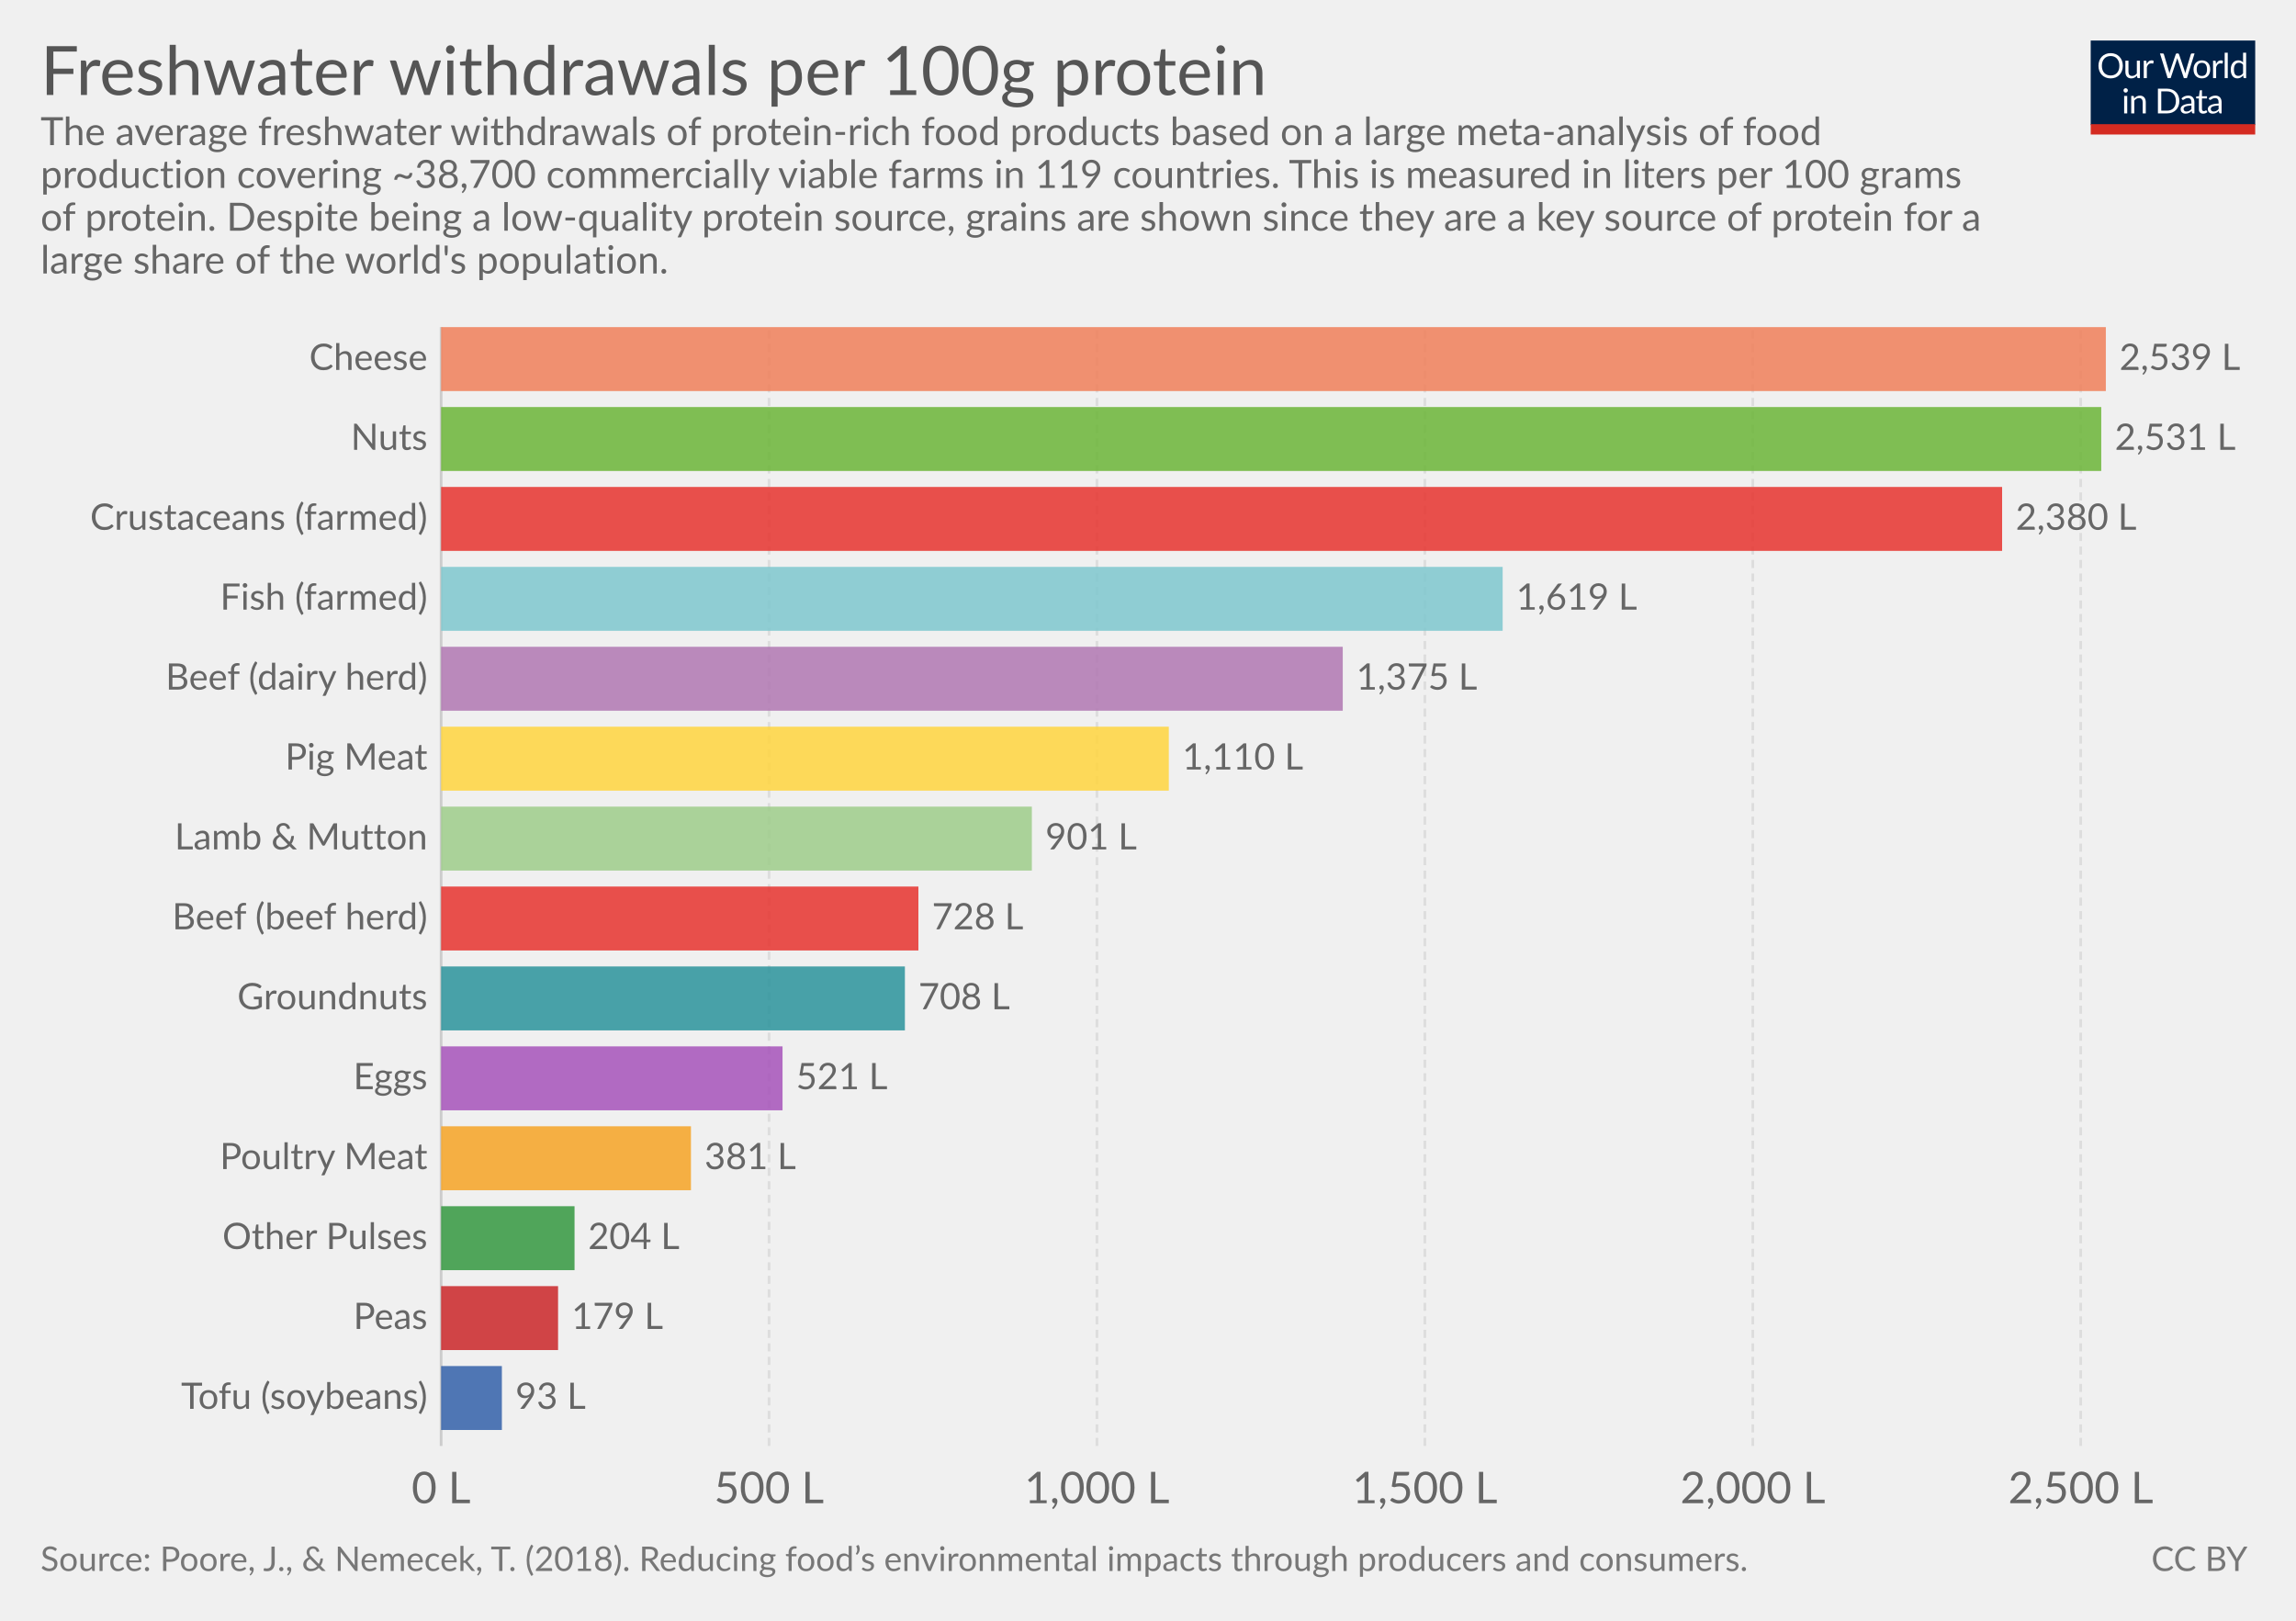
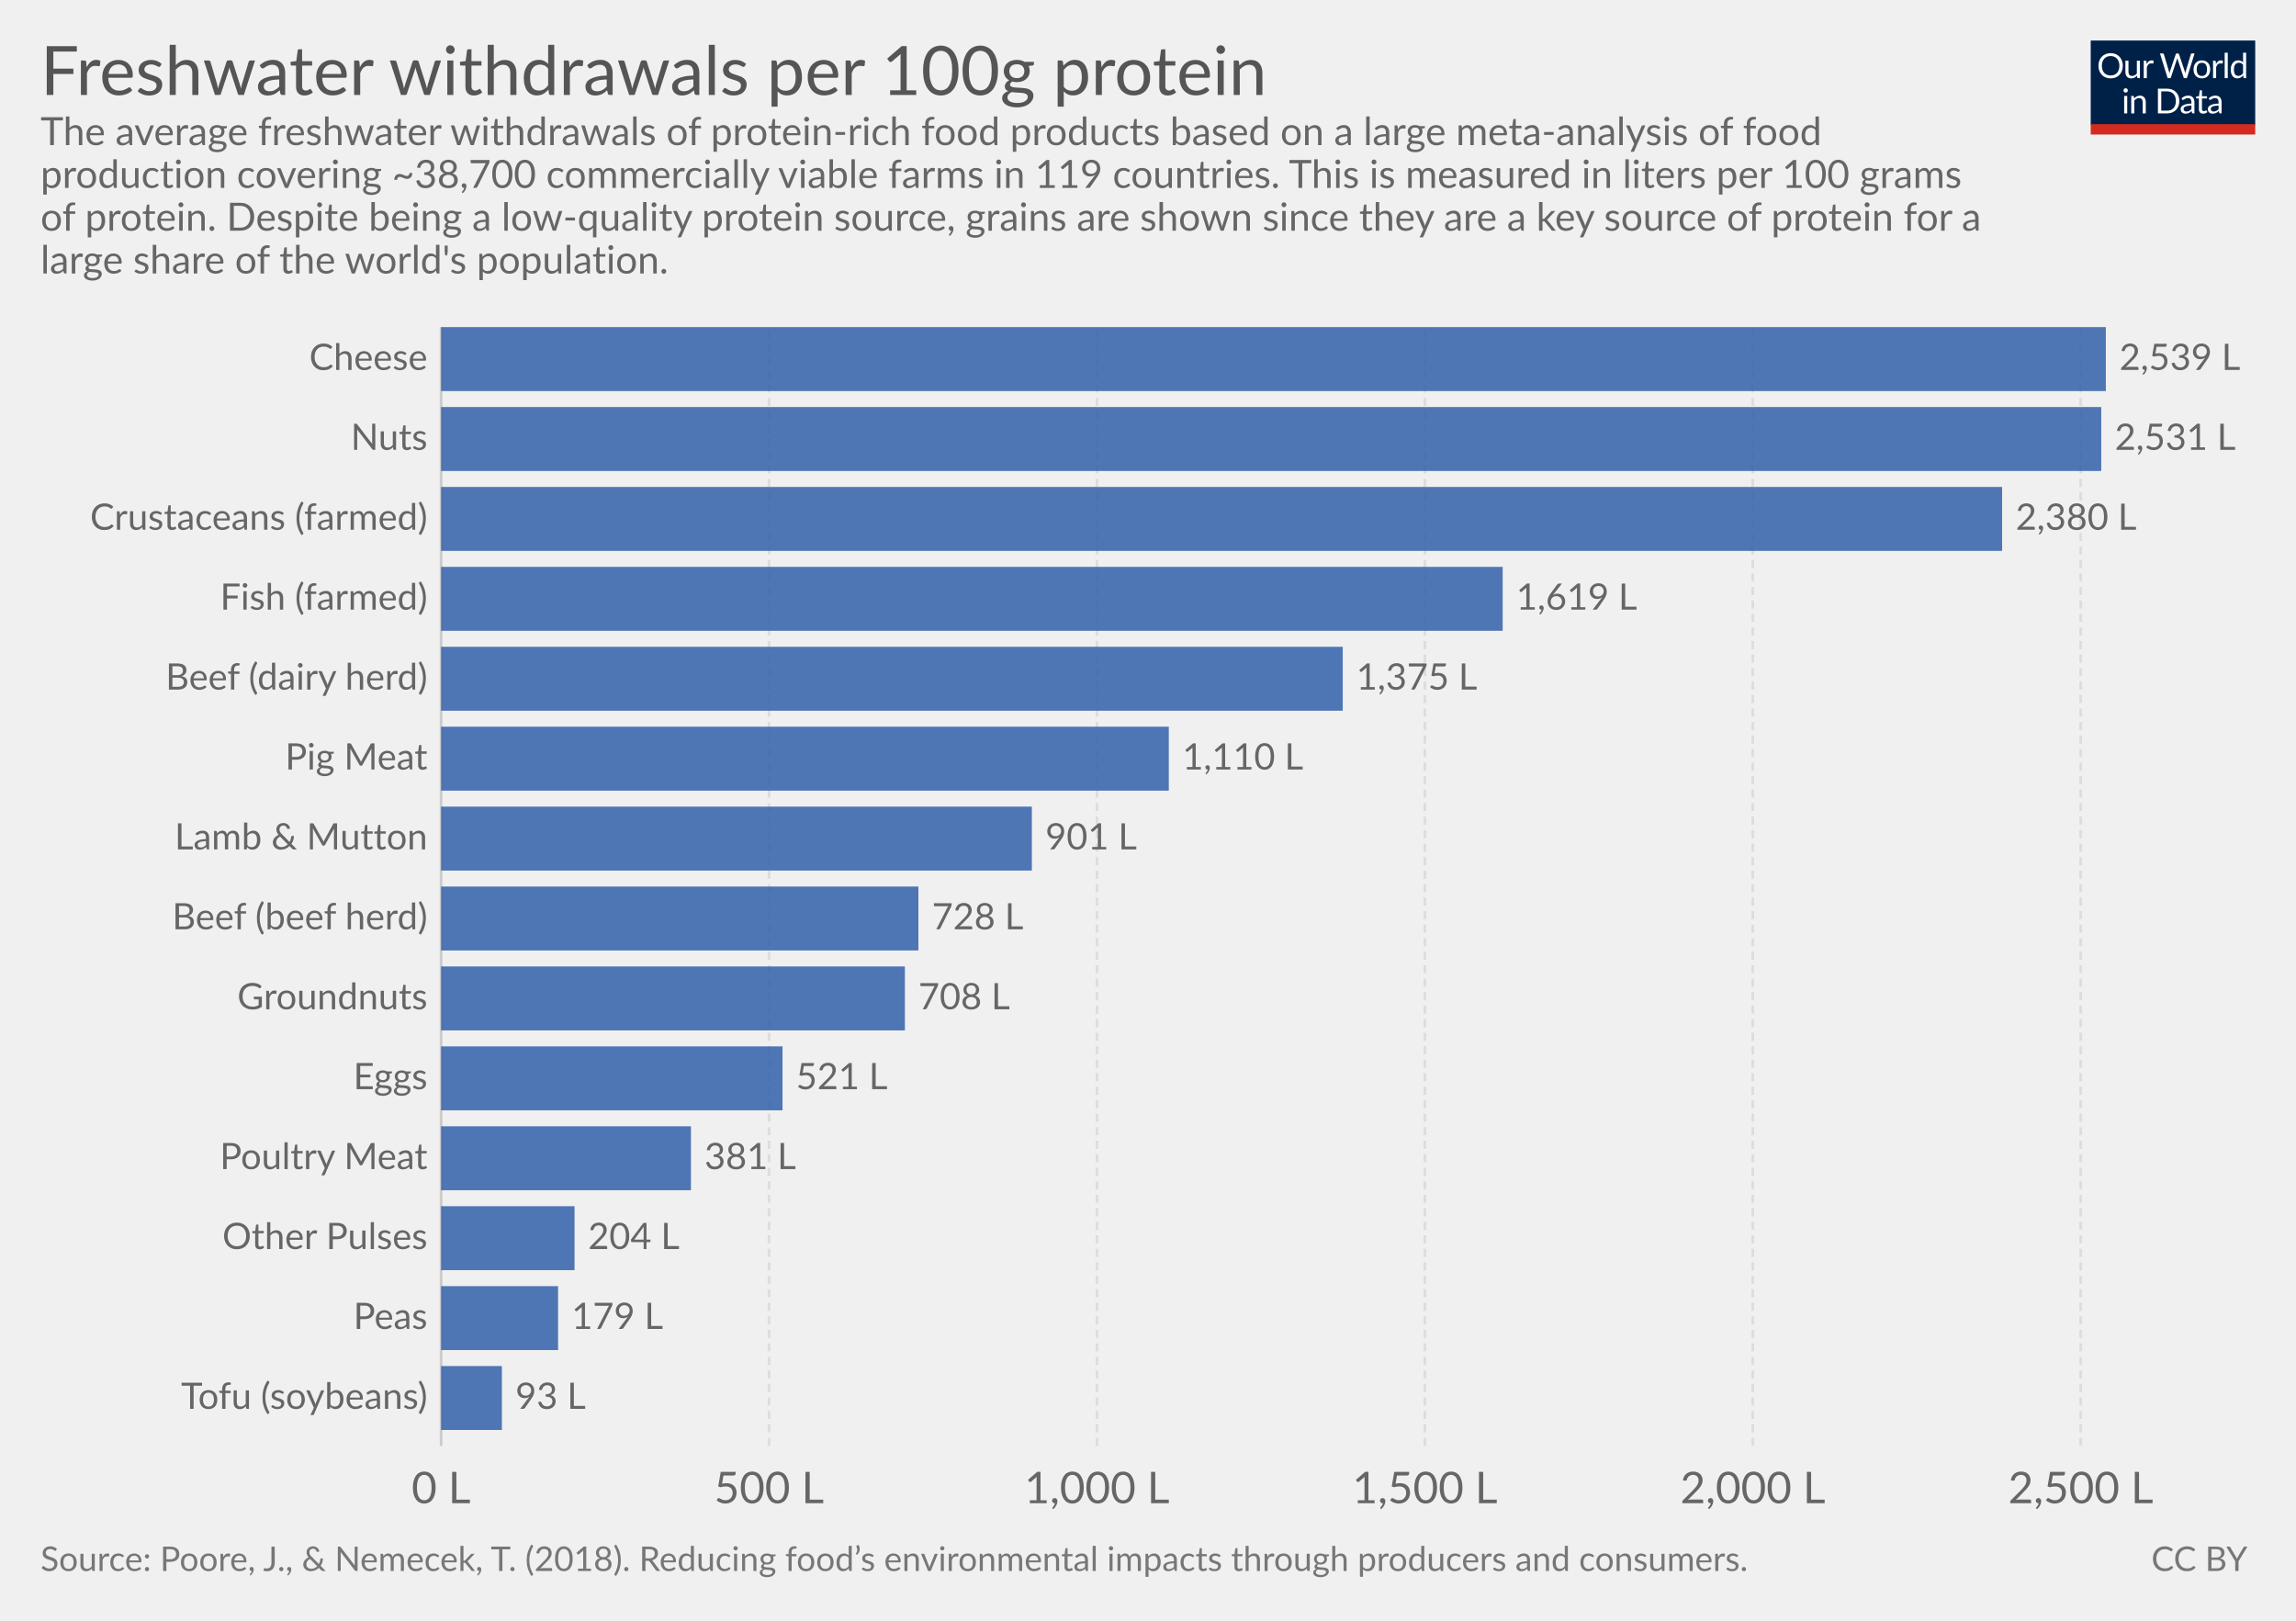
<svg xmlns="http://www.w3.org/2000/svg" version="1.1" style="font-family:Lato, 'Helvetica Neue', Helvetica, Arial, sans-serif;font-size:18px;background-color:white;text-rendering:optimizeLegibility;-webkit-font-smoothing:antialiased" width="850" height="600">
  <g class="HeaderView">
    <g transform="translate(774, 15) scale(0.29)">
      <svg width="210" height="120" viewBox="0 0 210 120" fill="none">
        <g clip-path="url(#clip0)">
          <path d="M0 0H210V107.89H0V0Z" fill="#002147" />
          <path d="M40.979 32.248C40.979 34.609 40.605 36.78 39.857 38.76C39.109 40.725 38.053 42.419 36.689 43.842C35.325 45.265 33.682 46.372 31.761 47.164C29.854 47.941 27.742 48.33 25.425 48.33C23.107 48.33 20.995 47.941 19.089 47.164C17.182 46.372 15.547 45.265 14.183 43.842C12.819 42.419 11.763 40.725 11.015 38.76C10.267 36.78 9.893 34.609 9.893 32.248C9.893 29.887 10.267 27.723 11.015 25.758C11.763 23.778 12.819 22.077 14.183 20.654C15.547 19.217 17.182 18.102 19.089 17.31C20.995 16.518 23.107 16.122 25.425 16.122C27.742 16.122 29.854 16.518 31.761 17.31C33.682 18.102 35.325 19.217 36.689 20.654C38.053 22.077 39.109 23.778 39.857 25.758C40.605 27.723 40.979 29.887 40.979 32.248ZM36.601 32.248C36.601 30.312 36.337 28.574 35.809 27.034C35.281 25.494 34.533 24.196 33.565 23.14C32.597 22.069 31.423 21.248 30.045 20.676C28.666 20.104 27.126 19.818 25.425 19.818C23.738 19.818 22.205 20.104 20.827 20.676C19.448 21.248 18.267 22.069 17.285 23.14C16.317 24.196 15.569 25.494 15.041 27.034C14.513 28.574 14.249 30.312 14.249 32.248C14.249 34.184 14.513 35.922 15.041 37.462C15.569 38.987 16.317 40.285 17.285 41.356C18.267 42.412 19.448 43.226 20.827 43.798C22.205 44.355 23.738 44.634 25.425 44.634C27.126 44.634 28.666 44.355 30.045 43.798C31.423 43.226 32.597 42.412 33.565 41.356C34.533 40.285 35.281 38.987 35.809 37.462C36.337 35.922 36.601 34.184 36.601 32.248ZM62.823 25.714V48H60.491C59.934 48 59.582 47.729 59.435 47.186L59.127 44.788C58.159 45.859 57.074 46.724 55.871 47.384C54.669 48.029 53.29 48.352 51.735 48.352C50.518 48.352 49.44 48.154 48.501 47.758C47.577 47.347 46.8 46.775 46.169 46.042C45.539 45.309 45.062 44.421 44.739 43.38C44.431 42.339 44.277 41.187 44.277 39.926V25.714H48.193V39.926C48.193 41.613 48.575 42.918 49.337 43.842C50.115 44.766 51.295 45.228 52.879 45.228C54.038 45.228 55.116 44.957 56.113 44.414C57.125 43.857 58.057 43.094 58.907 42.126V25.714H62.823ZM71.43 30.18C72.135 28.655 73 27.467 74.027 26.616C75.053 25.751 76.307 25.318 77.789 25.318C78.258 25.318 78.705 25.369 79.131 25.472C79.571 25.575 79.959 25.736 80.297 25.956L80.011 28.882C79.923 29.249 79.703 29.432 79.351 29.432C79.145 29.432 78.845 29.388 78.449 29.3C78.053 29.212 77.605 29.168 77.107 29.168C76.403 29.168 75.772 29.271 75.215 29.476C74.672 29.681 74.181 29.989 73.741 30.4C73.315 30.796 72.927 31.295 72.575 31.896C72.237 32.483 71.929 33.157 71.651 33.92V48H67.713V25.714H69.957C70.382 25.714 70.675 25.795 70.837 25.956C70.998 26.117 71.108 26.396 71.167 26.792L71.43 30.18ZM132.589 16.474L122.755 48H118.927L110.941 23.954C110.867 23.719 110.794 23.47 110.721 23.206C110.662 22.942 110.596 22.663 110.523 22.37C110.449 22.663 110.376 22.942 110.303 23.206C110.23 23.47 110.156 23.719 110.083 23.954L102.053 48H98.225L88.391 16.474H91.933C92.314 16.474 92.629 16.569 92.879 16.76C93.143 16.951 93.311 17.193 93.385 17.486L99.897 39.398C99.999 39.794 100.095 40.219 100.183 40.674C100.285 41.129 100.381 41.613 100.469 42.126C100.571 41.613 100.674 41.129 100.777 40.674C100.894 40.205 101.019 39.779 101.151 39.398L108.565 17.486C108.653 17.237 108.821 17.009 109.071 16.804C109.335 16.584 109.65 16.474 110.017 16.474H111.249C111.63 16.474 111.938 16.569 112.173 16.76C112.407 16.951 112.583 17.193 112.701 17.486L120.093 39.398C120.225 39.779 120.342 40.19 120.445 40.63C120.562 41.07 120.672 41.532 120.775 42.016C120.848 41.532 120.929 41.07 121.017 40.63C121.105 40.19 121.2 39.779 121.303 39.398L127.837 17.486C127.91 17.222 128.072 16.987 128.321 16.782C128.585 16.577 128.9 16.474 129.267 16.474H132.589ZM141.94 25.362C143.568 25.362 145.034 25.633 146.34 26.176C147.645 26.719 148.76 27.489 149.684 28.486C150.608 29.483 151.312 30.693 151.796 32.116C152.294 33.524 152.544 35.101 152.544 36.846C152.544 38.606 152.294 40.19 151.796 41.598C151.312 43.006 150.608 44.209 149.684 45.206C148.76 46.203 147.645 46.973 146.34 47.516C145.034 48.044 143.568 48.308 141.94 48.308C140.297 48.308 138.816 48.044 137.496 47.516C136.19 46.973 135.076 46.203 134.152 45.206C133.228 44.209 132.516 43.006 132.018 41.598C131.534 40.19 131.292 38.606 131.292 36.846C131.292 35.101 131.534 33.524 132.018 32.116C132.516 30.693 133.228 29.483 134.152 28.486C135.076 27.489 136.19 26.719 137.496 26.176C138.816 25.633 140.297 25.362 141.94 25.362ZM141.94 45.25C144.14 45.25 145.782 44.517 146.868 43.05C147.953 41.569 148.496 39.508 148.496 36.868C148.496 34.213 147.953 32.145 146.868 30.664C145.782 29.183 144.14 28.442 141.94 28.442C140.825 28.442 139.85 28.633 139.014 29.014C138.192 29.395 137.503 29.945 136.946 30.664C136.403 31.383 135.992 32.27 135.714 33.326C135.45 34.367 135.318 35.548 135.318 36.868C135.318 39.508 135.86 41.569 136.946 43.05C138.046 44.517 139.71 45.25 141.94 45.25ZM159.908 30.18C160.612 28.655 161.478 27.467 162.504 26.616C163.531 25.751 164.785 25.318 166.266 25.318C166.736 25.318 167.183 25.369 167.608 25.472C168.048 25.575 168.437 25.736 168.774 25.956L168.488 28.882C168.4 29.249 168.18 29.432 167.828 29.432C167.623 29.432 167.322 29.388 166.926 29.3C166.53 29.212 166.083 29.168 165.584 29.168C164.88 29.168 164.25 29.271 163.692 29.476C163.15 29.681 162.658 29.989 162.218 30.4C161.793 30.796 161.404 31.295 161.052 31.896C160.715 32.483 160.407 33.157 160.128 33.92V48H156.19V25.714H158.434C158.86 25.714 159.153 25.795 159.314 25.956C159.476 26.117 159.586 26.396 159.644 26.792L159.908 30.18ZM174.946 15.594V48H171.03V15.594H174.946ZM194.496 31.016C193.763 30.033 192.971 29.351 192.12 28.97C191.269 28.574 190.316 28.376 189.26 28.376C187.192 28.376 185.601 29.117 184.486 30.598C183.371 32.079 182.814 34.191 182.814 36.934C182.814 38.386 182.939 39.633 183.188 40.674C183.437 41.701 183.804 42.551 184.288 43.226C184.772 43.886 185.366 44.37 186.07 44.678C186.774 44.986 187.573 45.14 188.468 45.14C189.759 45.14 190.881 44.847 191.834 44.26C192.802 43.673 193.689 42.845 194.496 41.774V31.016ZM198.412 15.594V48H196.08C195.523 48 195.171 47.729 195.024 47.186L194.672 44.48C193.719 45.624 192.633 46.548 191.416 47.252C190.199 47.956 188.791 48.308 187.192 48.308C185.916 48.308 184.757 48.066 183.716 47.582C182.675 47.083 181.787 46.357 181.054 45.404C180.321 44.451 179.756 43.263 179.36 41.84C178.964 40.417 178.766 38.782 178.766 36.934C178.766 35.291 178.986 33.766 179.426 32.358C179.866 30.935 180.497 29.703 181.318 28.662C182.139 27.621 183.144 26.807 184.332 26.22C185.535 25.619 186.884 25.318 188.38 25.318C189.744 25.318 190.91 25.553 191.878 26.022C192.861 26.477 193.733 27.115 194.496 27.936V15.594H198.412ZM46.614 70.714V93H42.698V70.714H46.614ZM47.45 63.718C47.45 64.099 47.369 64.459 47.208 64.796C47.061 65.119 46.856 65.412 46.592 65.676C46.343 65.925 46.042 66.123 45.69 66.27C45.352 66.417 44.993 66.49 44.612 66.49C44.23 66.49 43.871 66.417 43.534 66.27C43.211 66.123 42.925 65.925 42.676 65.676C42.426 65.412 42.228 65.119 42.082 64.796C41.935 64.459 41.862 64.099 41.862 63.718C41.862 63.337 41.935 62.977 42.082 62.64C42.228 62.288 42.426 61.987 42.676 61.738C42.925 61.474 43.211 61.269 43.534 61.122C43.871 60.975 44.23 60.902 44.612 60.902C44.993 60.902 45.352 60.975 45.69 61.122C46.042 61.269 46.343 61.474 46.592 61.738C46.856 61.987 47.061 62.288 47.208 62.64C47.369 62.977 47.45 63.337 47.45 63.718ZM55.424 73.948C55.908 73.405 56.422 72.914 56.964 72.474C57.507 72.034 58.079 71.66 58.68 71.352C59.296 71.029 59.941 70.787 60.616 70.626C61.306 70.45 62.046 70.362 62.838 70.362C64.055 70.362 65.126 70.567 66.05 70.978C66.989 71.374 67.766 71.946 68.382 72.694C69.013 73.427 69.49 74.315 69.812 75.356C70.135 76.397 70.296 77.549 70.296 78.81V93H66.358V78.81C66.358 77.123 65.969 75.818 65.192 74.894C64.43 73.955 63.264 73.486 61.694 73.486C60.535 73.486 59.45 73.765 58.438 74.322C57.441 74.879 56.517 75.635 55.666 76.588V93H51.728V70.714H54.082C54.639 70.714 54.984 70.985 55.116 71.528L55.424 73.948ZM113.129 77.248C113.129 79.609 112.755 81.758 112.007 83.694C111.259 85.63 110.203 87.287 108.839 88.666C107.475 90.045 105.832 91.115 103.911 91.878C102.004 92.626 99.892 93 97.575 93H85.805V61.474H97.575C99.892 61.474 102.004 61.855 103.911 62.618C105.832 63.366 107.475 64.437 108.839 65.83C110.203 67.209 111.259 68.866 112.007 70.802C112.755 72.738 113.129 74.887 113.129 77.248ZM108.751 77.248C108.751 75.312 108.487 73.581 107.959 72.056C107.431 70.531 106.683 69.24 105.715 68.184C104.747 67.128 103.574 66.321 102.195 65.764C100.816 65.207 99.276 64.928 97.575 64.928H90.073V89.546H97.575C99.276 89.546 100.816 89.267 102.195 88.71C103.574 88.153 104.747 87.353 105.715 86.312C106.683 85.256 107.431 83.965 107.959 82.44C108.487 80.915 108.751 79.184 108.751 77.248ZM128.553 82.968C126.749 83.027 125.209 83.173 123.933 83.408C122.672 83.628 121.638 83.921 120.831 84.288C120.039 84.655 119.46 85.087 119.093 85.586C118.741 86.085 118.565 86.642 118.565 87.258C118.565 87.845 118.661 88.351 118.851 88.776C119.042 89.201 119.299 89.553 119.621 89.832C119.959 90.096 120.347 90.294 120.787 90.426C121.242 90.543 121.726 90.602 122.239 90.602C122.929 90.602 123.559 90.536 124.131 90.404C124.703 90.257 125.239 90.052 125.737 89.788C126.251 89.524 126.735 89.209 127.189 88.842C127.659 88.475 128.113 88.057 128.553 87.588V82.968ZM115.903 73.86C117.135 72.672 118.463 71.785 119.885 71.198C121.308 70.611 122.885 70.318 124.615 70.318C125.862 70.318 126.969 70.523 127.937 70.934C128.905 71.345 129.719 71.917 130.379 72.65C131.039 73.383 131.538 74.271 131.875 75.312C132.213 76.353 132.381 77.497 132.381 78.744V93H130.643C130.262 93 129.969 92.941 129.763 92.824C129.558 92.692 129.397 92.443 129.279 92.076L128.839 89.964C128.253 90.507 127.681 90.991 127.123 91.416C126.566 91.827 125.979 92.179 125.363 92.472C124.747 92.751 124.087 92.963 123.383 93.11C122.694 93.271 121.924 93.352 121.073 93.352C120.208 93.352 119.394 93.235 118.631 93C117.869 92.751 117.201 92.384 116.629 91.9C116.072 91.416 115.625 90.807 115.287 90.074C114.965 89.326 114.803 88.446 114.803 87.434C114.803 86.554 115.045 85.711 115.529 84.904C116.013 84.083 116.798 83.357 117.883 82.726C118.969 82.095 120.384 81.582 122.129 81.186C123.875 80.775 126.016 80.541 128.553 80.482V78.744C128.553 77.013 128.179 75.708 127.431 74.828C126.683 73.933 125.591 73.486 124.153 73.486C123.185 73.486 122.371 73.611 121.711 73.86C121.066 74.095 120.501 74.366 120.017 74.674C119.548 74.967 119.137 75.239 118.785 75.488C118.448 75.723 118.111 75.84 117.773 75.84C117.509 75.84 117.282 75.774 117.091 75.642C116.901 75.495 116.739 75.319 116.607 75.114L115.903 73.86ZM143.568 93.352C141.808 93.352 140.451 92.861 139.498 91.878C138.559 90.895 138.09 89.48 138.09 87.632V73.992H135.406C135.171 73.992 134.973 73.926 134.812 73.794C134.65 73.647 134.57 73.427 134.57 73.134V71.572L138.222 71.11L139.124 64.224C139.168 64.004 139.263 63.828 139.41 63.696C139.571 63.549 139.776 63.476 140.026 63.476H142.006V71.154H148.452V73.992H142.006V87.368C142.006 88.307 142.233 89.003 142.688 89.458C143.142 89.913 143.729 90.14 144.448 90.14C144.858 90.14 145.21 90.089 145.504 89.986C145.812 89.869 146.076 89.744 146.296 89.612C146.516 89.48 146.699 89.363 146.846 89.26C147.007 89.143 147.146 89.084 147.264 89.084C147.469 89.084 147.652 89.209 147.814 89.458L148.958 91.328C148.283 91.959 147.469 92.457 146.516 92.824C145.562 93.176 144.58 93.352 143.568 93.352ZM163.253 82.968C161.449 83.027 159.909 83.173 158.633 83.408C157.372 83.628 156.338 83.921 155.531 84.288C154.739 84.655 154.16 85.087 153.793 85.586C153.441 86.085 153.265 86.642 153.265 87.258C153.265 87.845 153.36 88.351 153.551 88.776C153.742 89.201 153.998 89.553 154.321 89.832C154.658 90.096 155.047 90.294 155.487 90.426C155.942 90.543 156.426 90.602 156.939 90.602C157.628 90.602 158.259 90.536 158.831 90.404C159.403 90.257 159.938 90.052 160.437 89.788C160.95 89.524 161.434 89.209 161.889 88.842C162.358 88.475 162.813 88.057 163.253 87.588V82.968ZM150.603 73.86C151.835 72.672 153.162 71.785 154.585 71.198C156.008 70.611 157.584 70.318 159.315 70.318C160.562 70.318 161.669 70.523 162.637 70.934C163.605 71.345 164.419 71.917 165.079 72.65C165.739 73.383 166.238 74.271 166.575 75.312C166.912 76.353 167.081 77.497 167.081 78.744V93H165.343C164.962 93 164.668 92.941 164.463 92.824C164.258 92.692 164.096 92.443 163.979 92.076L163.539 89.964C162.952 90.507 162.38 90.991 161.823 91.416C161.266 91.827 160.679 92.179 160.063 92.472C159.447 92.751 158.787 92.963 158.083 93.11C157.394 93.271 156.624 93.352 155.773 93.352C154.908 93.352 154.094 93.235 153.331 93C152.568 92.751 151.901 92.384 151.329 91.9C150.772 91.416 150.324 90.807 149.987 90.074C149.664 89.326 149.503 88.446 149.503 87.434C149.503 86.554 149.745 85.711 150.229 84.904C150.713 84.083 151.498 83.357 152.583 82.726C153.668 82.095 155.084 81.582 156.829 81.186C158.574 80.775 160.716 80.541 163.253 80.482V78.744C163.253 77.013 162.879 75.708 162.131 74.828C161.383 73.933 160.29 73.486 158.853 73.486C157.885 73.486 157.071 73.611 156.411 73.86C155.766 74.095 155.201 74.366 154.717 74.674C154.248 74.967 153.837 75.239 153.485 75.488C153.148 75.723 152.81 75.84 152.473 75.84C152.209 75.84 151.982 75.774 151.791 75.642C151.6 75.495 151.439 75.319 151.307 75.114L150.603 73.86Z" fill="white" />
          <rect y="106.789" width="210" height="13.211" fill="#D42B21" />
        </g>
        <defs>
          <clipPath id="clip0">
            <rect width="210" height="120" fill="white" />
          </clipPath>
        </defs>
      </svg>
    </g>
    <a href="https://ourworldindata.org/grapher/water-per-protein-poore" target="_blank">
      <text font-size="25.20" x="15.0" y="35.2" fill="#555">
        <tspan x="15" y="35.16">Freshwater withdrawals per 100g protein</tspan>
      </text>
    </a>
    <text font-size="14.40" x="15.0" y="53.7" fill="#666">
      <tspan x="15" y="53.72">The average freshwater withdrawals of protein-rich food products based on a large meta-analysis of food</tspan>
      <tspan x="15" y="69.56">production covering ~38,700 commercially viable farms in 119 countries. This is measured in liters per 100 grams</tspan>
      <tspan x="15" y="85.4">of protein. Despite being a low-quality protein source, grains are shown since they are a key source of protein for a</tspan>
      <tspan x="15" y="101.24">large share of the world's population.</tspan>
    </text>
  </g>
  <g class="DiscreteBarChart">
    <rect x="15" y="121.1" width="810" height="435.4" opacity="0" fill="rgba(255,255,255,0)" />
    <g class="HorizontalAxis">
      <text x="163.3" y="556.5" fill="#666" text-anchor="middle" font-size="16.2">0 L</text>
      <text x="284.7" y="556.5" fill="#666" text-anchor="middle" font-size="16.2">500 L</text>
      <text x="406.1" y="556.5" fill="#666" text-anchor="middle" font-size="16.2">1,000 L</text>
      <text x="527.5" y="556.5" fill="#666" text-anchor="middle" font-size="16.2">1,500 L</text>
      <text x="648.9" y="556.5" fill="#666" text-anchor="middle" font-size="16.2">2,000 L</text>
      <text x="770.3" y="556.5" fill="#666" text-anchor="middle" font-size="16.2">2,500 L</text>
    </g>
    <g class="AxisGridLines">
      <line x1="163.3" y1="535.30" x2="163.3" y2="121.10" stroke="#ccc" />
      <line x1="284.7" y1="535.30" x2="284.7" y2="121.10" stroke="#ddd" stroke-dasharray="3,2" />
      <line x1="406.1" y1="535.30" x2="406.1" y2="121.10" stroke="#ddd" stroke-dasharray="3,2" />
      <line x1="527.5" y1="535.30" x2="527.5" y2="121.10" stroke="#ddd" stroke-dasharray="3,2" />
      <line x1="648.9" y1="535.30" x2="648.9" y2="121.10" stroke="#ddd" stroke-dasharray="3,2" />
      <line x1="770.3" y1="535.30" x2="770.3" y2="121.10" stroke="#ddd" stroke-dasharray="3,2" />
    </g>
    <g class="bar" transform="translate(0, 132.9343)" style="transition:transform 200ms ease">
      <text x="0" y="0" transform="translate(158.257, 0)" fill="#666" dominant-baseline="middle" text-anchor="end" font-size="13.5">Cheese</text>
-       <rect x="0" y="0" transform="translate(163.3, -11.83429)" width="616.3" height="23.669" fill="#f07f59" opacity="0.85" style="transition:height 200ms ease" />
+       <rect x="0" y="0" transform="translate(163.3, -11.83429)" width="616.3" height="23.669" fill="#3360a9" opacity="0.85" style="transition:height 200ms ease" />
      <text x="0" y="0" transform="translate(784.6, 0)" fill="#666" dominant-baseline="middle" text-anchor="start" font-size="13.5">2,539 L</text>
    </g>
    <g class="bar" transform="translate(0, 162.52)" style="transition:transform 200ms ease">
      <text x="0" y="0" transform="translate(158.257, 0)" fill="#666" dominant-baseline="middle" text-anchor="end" font-size="13.5">Nuts</text>
-       <rect x="0" y="0" transform="translate(163.3, -11.83429)" width="614.6" height="23.669" fill="#6bb537" opacity="0.85" style="transition:height 200ms ease" />
+       <rect x="0" y="0" transform="translate(163.3, -11.83429)" width="614.6" height="23.669" fill="#3360a9" opacity="0.85" style="transition:height 200ms ease" />
      <text x="0" y="0" transform="translate(782.9, 0)" fill="#666" dominant-baseline="middle" text-anchor="start" font-size="13.5">2,531 L</text>
    </g>
    <g class="bar" transform="translate(0, 192.1057)" style="transition:transform 200ms ease">
      <text x="0" y="0" transform="translate(158.257, 0)" fill="#666" dominant-baseline="middle" text-anchor="end" font-size="13.5">Crustaceans (farmed)</text>
-       <rect x="0" y="0" transform="translate(163.3, -11.83429)" width="577.9" height="23.669" fill="#e6332e" opacity="0.85" style="transition:height 200ms ease" />
+       <rect x="0" y="0" transform="translate(163.3, -11.83429)" width="577.9" height="23.669" fill="#3360a9" opacity="0.85" style="transition:height 200ms ease" />
      <text x="0" y="0" transform="translate(746.2, 0)" fill="#666" dominant-baseline="middle" text-anchor="start" font-size="13.5">2,380 L</text>
    </g>
    <g class="bar" transform="translate(0, 221.6914)" style="transition:transform 200ms ease">
      <text x="0" y="0" transform="translate(158.257, 0)" fill="#666" dominant-baseline="middle" text-anchor="end" font-size="13.5">Fish (farmed)</text>
-       <rect x="0" y="0" transform="translate(163.3, -11.83429)" width="393" height="23.669" fill="#7ec7ce" opacity="0.85" style="transition:height 200ms ease" />
+       <rect x="0" y="0" transform="translate(163.3, -11.83429)" width="393" height="23.669" fill="#3360a9" opacity="0.85" style="transition:height 200ms ease" />
      <text x="0" y="0" transform="translate(561.3, 0)" fill="#666" dominant-baseline="middle" text-anchor="start" font-size="13.5">1,619 L</text>
    </g>
    <g class="bar" transform="translate(0, 251.2771)" style="transition:transform 200ms ease">
      <text x="0" y="0" transform="translate(158.257, 0)" fill="#666" dominant-baseline="middle" text-anchor="end" font-size="13.5">Beef (dairy herd)</text>
-       <rect x="0" y="0" transform="translate(163.3, -11.83429)" width="333.8" height="23.669" fill="#b077b1" opacity="0.85" style="transition:height 200ms ease" />
+       <rect x="0" y="0" transform="translate(163.3, -11.83429)" width="333.8" height="23.669" fill="#3360a9" opacity="0.85" style="transition:height 200ms ease" />
      <text x="0" y="0" transform="translate(502.1, 0)" fill="#666" dominant-baseline="middle" text-anchor="start" font-size="13.5">1,375 L</text>
    </g>
    <g class="bar" transform="translate(0, 280.8629)" style="transition:transform 200ms ease">
      <text x="0" y="0" transform="translate(158.257, 0)" fill="#666" dominant-baseline="middle" text-anchor="end" font-size="13.5">Pig Meat</text>
-       <rect x="0" y="0" transform="translate(163.3, -11.83429)" width="269.4" height="23.669" fill="#ffd53e" opacity="0.85" style="transition:height 200ms ease" />
+       <rect x="0" y="0" transform="translate(163.3, -11.83429)" width="269.4" height="23.669" fill="#3360a9" opacity="0.85" style="transition:height 200ms ease" />
      <text x="0" y="0" transform="translate(437.7, 0)" fill="#666" dominant-baseline="middle" text-anchor="start" font-size="13.5">1,110 L</text>
    </g>
    <g class="bar" transform="translate(0, 310.4486)" style="transition:transform 200ms ease">
      <text x="0" y="0" transform="translate(158.257, 0)" fill="#666" dominant-baseline="middle" text-anchor="end" font-size="13.5">Lamb &amp; Mutton</text>
-       <rect x="0" y="0" transform="translate(163.3, -11.83429)" width="218.7" height="23.669" fill="#9ecc8a" opacity="0.85" style="transition:height 200ms ease" />
+       <rect x="0" y="0" transform="translate(163.3, -11.83429)" width="218.7" height="23.669" fill="#3360a9" opacity="0.85" style="transition:height 200ms ease" />
      <text x="0" y="0" transform="translate(387, 0)" fill="#666" dominant-baseline="middle" text-anchor="start" font-size="13.5">901 L</text>
    </g>
    <g class="bar" transform="translate(0, 340.0343)" style="transition:transform 200ms ease">
      <text x="0" y="0" transform="translate(158.257, 0)" fill="#666" dominant-baseline="middle" text-anchor="end" font-size="13.5">Beef (beef herd)</text>
-       <rect x="0" y="0" transform="translate(163.3, -11.83429)" width="176.7" height="23.669" fill="#e6332e" opacity="0.85" style="transition:height 200ms ease" />
+       <rect x="0" y="0" transform="translate(163.3, -11.83429)" width="176.7" height="23.669" fill="#3360a9" opacity="0.85" style="transition:height 200ms ease" />
      <text x="0" y="0" transform="translate(345, 0)" fill="#666" dominant-baseline="middle" text-anchor="start" font-size="13.5">728 L</text>
    </g>
    <g class="bar" transform="translate(0, 369.62)" style="transition:transform 200ms ease">
      <text x="0" y="0" transform="translate(158.257, 0)" fill="#666" dominant-baseline="middle" text-anchor="end" font-size="13.5">Groundnuts</text>
-       <rect x="0" y="0" transform="translate(163.3, -11.83429)" width="171.7" height="23.669" fill="#2a939b" opacity="0.85" style="transition:height 200ms ease" />
+       <rect x="0" y="0" transform="translate(163.3, -11.83429)" width="171.7" height="23.669" fill="#3360a9" opacity="0.85" style="transition:height 200ms ease" />
      <text x="0" y="0" transform="translate(340, 0)" fill="#666" dominant-baseline="middle" text-anchor="start" font-size="13.5">708 L</text>
    </g>
    <g class="bar" transform="translate(0, 399.2057)" style="transition:transform 200ms ease">
      <text x="0" y="0" transform="translate(158.257, 0)" fill="#666" dominant-baseline="middle" text-anchor="end" font-size="13.5">Eggs</text>
-       <rect x="0" y="0" transform="translate(163.3, -11.83429)" width="126.4" height="23.669" fill="#a652ba" opacity="0.85" style="transition:height 200ms ease" />
+       <rect x="0" y="0" transform="translate(163.3, -11.83429)" width="126.4" height="23.669" fill="#3360a9" opacity="0.85" style="transition:height 200ms ease" />
      <text x="0" y="0" transform="translate(294.7, 0)" fill="#666" dominant-baseline="middle" text-anchor="start" font-size="13.5">521 L</text>
    </g>
    <g class="bar" transform="translate(0, 428.7914)" style="transition:transform 200ms ease">
      <text x="0" y="0" transform="translate(158.257, 0)" fill="#666" dominant-baseline="middle" text-anchor="end" font-size="13.5">Poultry Meat</text>
-       <rect x="0" y="0" transform="translate(163.3, -11.83429)" width="92.5" height="23.669" fill="#f6a324" opacity="0.85" style="transition:height 200ms ease" />
+       <rect x="0" y="0" transform="translate(163.3, -11.83429)" width="92.5" height="23.669" fill="#3360a9" opacity="0.85" style="transition:height 200ms ease" />
      <text x="0" y="0" transform="translate(260.8, 0)" fill="#666" dominant-baseline="middle" text-anchor="start" font-size="13.5">381 L</text>
    </g>
    <g class="bar" transform="translate(0, 458.3771)" style="transition:transform 200ms ease">
      <text x="0" y="0" transform="translate(158.257, 0)" fill="#666" dominant-baseline="middle" text-anchor="end" font-size="13.5">Other Pulses</text>
-       <rect x="0" y="0" transform="translate(163.3, -11.83429)" width="49.4" height="23.669" fill="#34983f" opacity="0.85" style="transition:height 200ms ease" />
+       <rect x="0" y="0" transform="translate(163.3, -11.83429)" width="49.4" height="23.669" fill="#3360a9" opacity="0.85" style="transition:height 200ms ease" />
      <text x="0" y="0" transform="translate(217.7, 0)" fill="#666" dominant-baseline="middle" text-anchor="start" font-size="13.5">204 L</text>
    </g>
    <g class="bar" transform="translate(0, 487.9629)" style="transition:transform 200ms ease">
      <text x="0" y="0" transform="translate(158.257, 0)" fill="#666" dominant-baseline="middle" text-anchor="end" font-size="13.5">Peas</text>
-       <rect x="0" y="0" transform="translate(163.3, -11.83429)" width="43.3" height="23.669" fill="#ca2628" opacity="0.85" style="transition:height 200ms ease" />
+       <rect x="0" y="0" transform="translate(163.3, -11.83429)" width="43.3" height="23.669" fill="#3360a9" opacity="0.85" style="transition:height 200ms ease" />
      <text x="0" y="0" transform="translate(211.6, 0)" fill="#666" dominant-baseline="middle" text-anchor="start" font-size="13.5">179 L</text>
    </g>
    <g class="bar" transform="translate(0, 517.5486)" style="transition:transform 200ms ease">
      <text x="0" y="0" transform="translate(158.257, 0)" fill="#666" dominant-baseline="middle" text-anchor="end" font-size="13.5">Tofu (soybeans)</text>
      <rect x="0" y="0" transform="translate(163.3, -11.83429)" width="22.5" height="23.669" fill="#3360a9" opacity="0.85" style="transition:height 200ms ease" />
      <text x="0" y="0" transform="translate(190.8, 0)" fill="#666" dominant-baseline="middle" text-anchor="start" font-size="13.5">93 L</text>
    </g>
  </g>
  <g class="SourcesFooter" style="fill:#777">
    <g class="clickable" style="fill:#777">
      <text font-size="12.60" x="15.0" y="581.6">
        <tspan x="15" y="581.58">Source: Poore, J., &amp; Nemecek, T. (2018). Reducing food’s environmental impacts through producers and consumers.</tspan>
      </text>
    </g>
    <text font-size="12.60" x="796.4" y="581.6">
      <tspan x="796.444" y="581.58">
        <a style="fill: #777;" class="cclogo" href="http://creativecommons.org/licenses/by/4.0/deed.en_US" target="_blank">CC BY</a>
      </tspan>
    </text>
  </g>
</svg>
